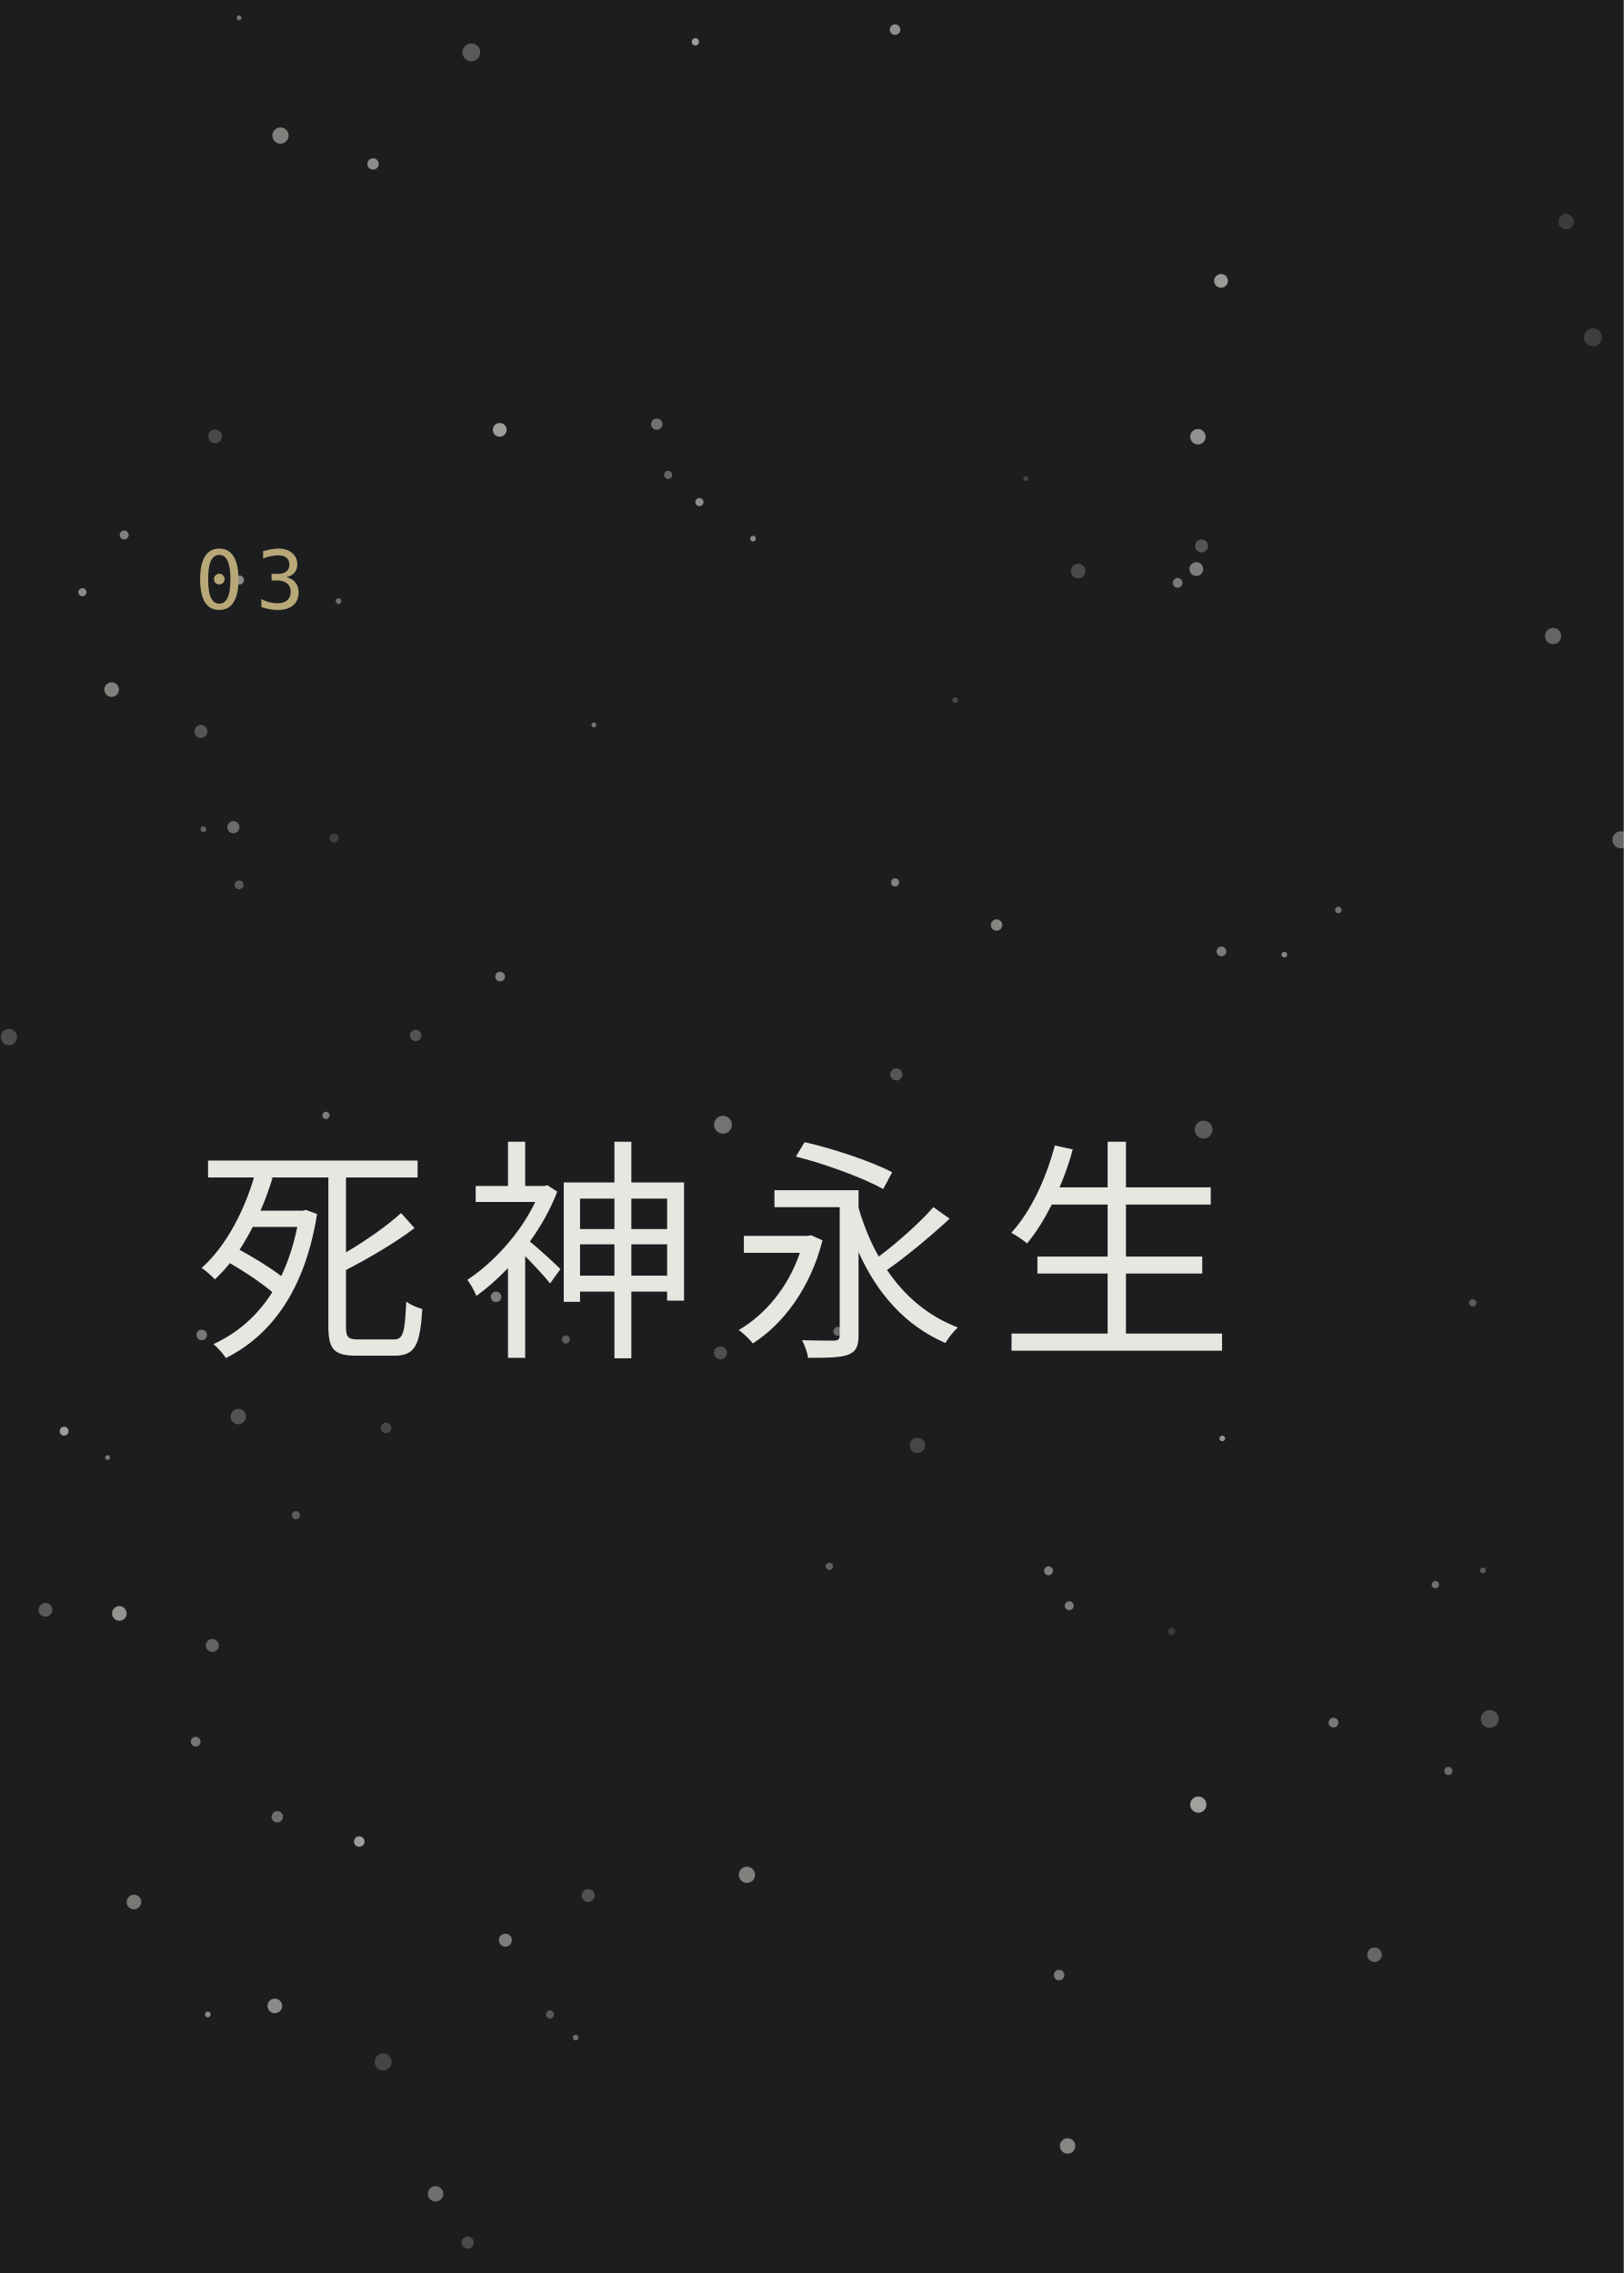
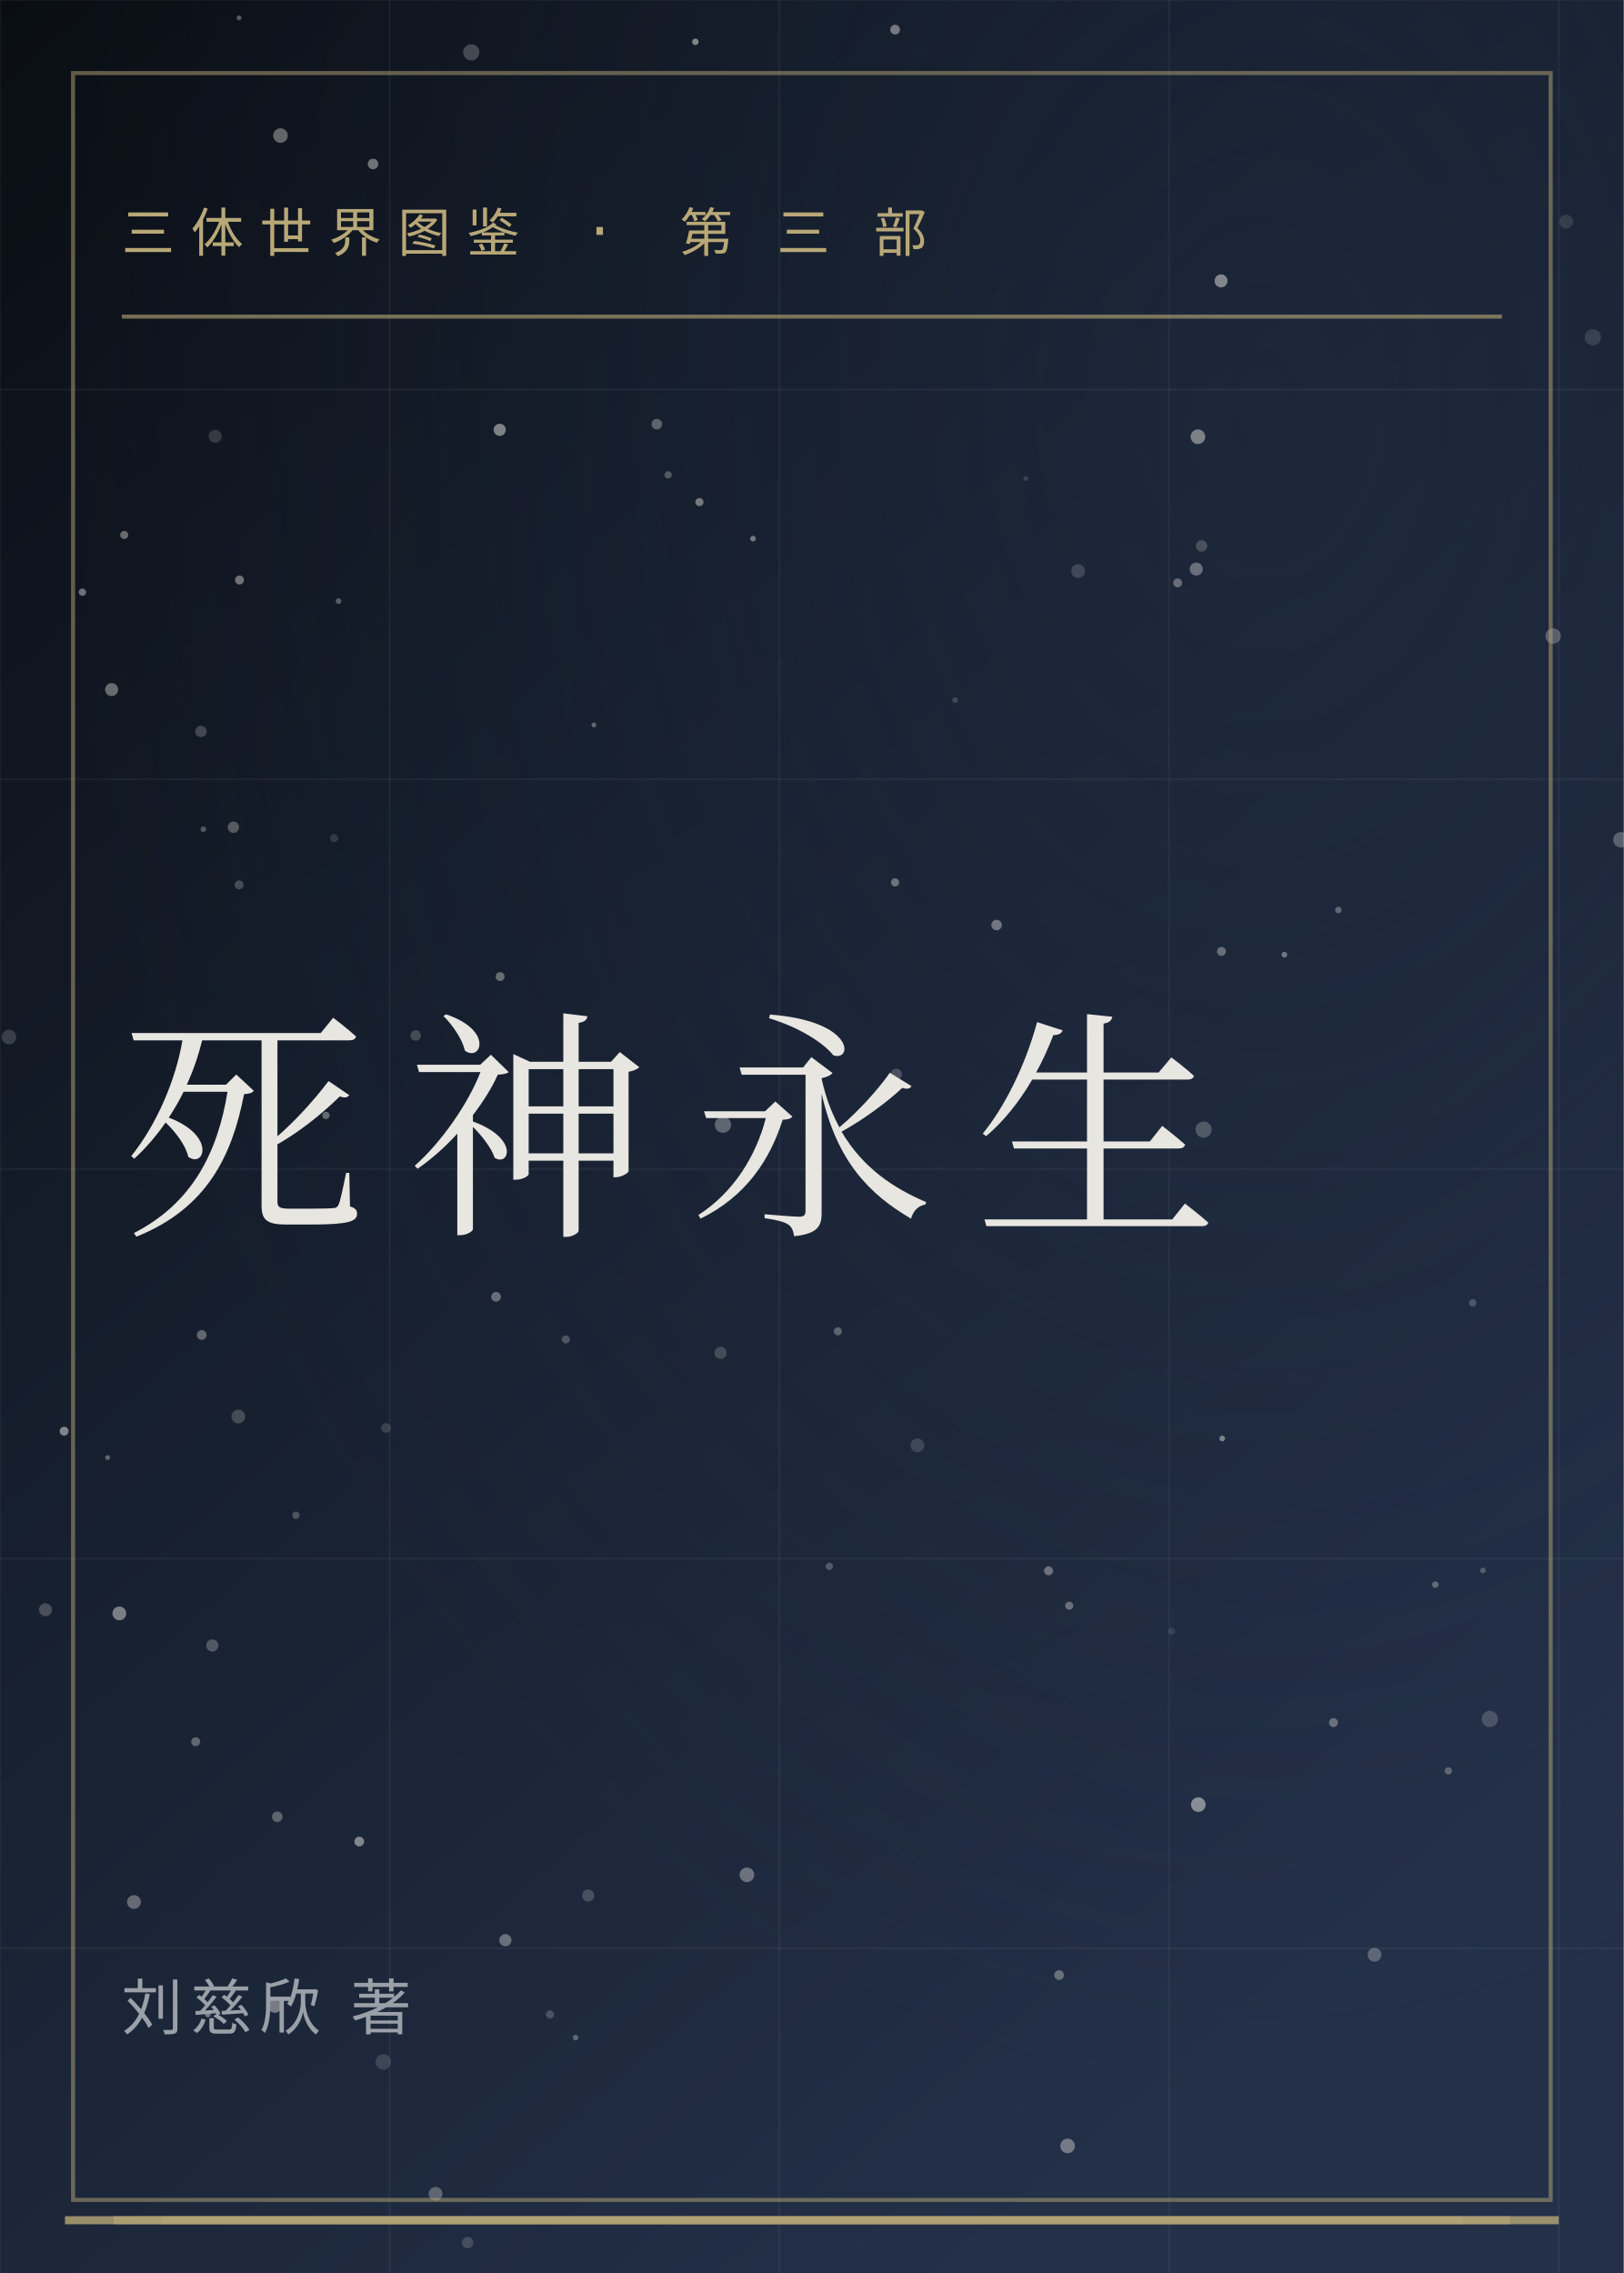
<svg xmlns="http://www.w3.org/2000/svg" width="400" height="560" viewBox="0 0 400 560">
-   <rect width="400" height="560" fill="#0a0e14" />
-   <rect width="400" height="560" fill="#b8a877" opacity="0.10" />
-   <circle cx="2.2" cy="255.5" r="2.0" fill="#e8e6e1" opacity="0.24" />
-   <circle cx="48.2" cy="429.1" r="1.2" fill="#e8e6e1" opacity="0.44" />
-   <circle cx="220.5" cy="7.3" r="1.3" fill="#e8e6e1" opacity="0.56" />
-   <circle cx="33.0" cy="468.6" r="1.8" fill="#e8e6e1" opacity="0.45" />
-   <circle cx="295.1" cy="107.6" r="1.9" fill="#e8e6e1" opacity="0.58" />
-   <circle cx="316.4" cy="235.2" r="0.7" fill="#e8e6e1" opacity="0.52" />
-   <circle cx="11.2" cy="396.6" r="1.7" fill="#e8e6e1" opacity="0.30" />
-   <circle cx="52.3" cy="405.4" r="1.6" fill="#e8e6e1" opacity="0.35" />
-   <circle cx="94.4" cy="508.0" r="2.1" fill="#e8e6e1" opacity="0.20" />
-   <circle cx="288.6" cy="401.9" r="0.9" fill="#e8e6e1" opacity="0.15" />
-   <circle cx="49.5" cy="180.2" r="1.6" fill="#e8e6e1" opacity="0.28" />
-   <circle cx="91.9" cy="40.4" r="1.4" fill="#e8e6e1" opacity="0.55" />
-   <circle cx="220.8" cy="264.7" r="1.5" fill="#e8e6e1" opacity="0.28" />
-   <circle cx="204.3" cy="385.9" r="0.9" fill="#e8e6e1" opacity="0.34" />
-   <circle cx="122.2" cy="319.5" r="1.3" fill="#e8e6e1" opacity="0.48" />
-   <circle cx="258.3" cy="387.0" r="1.1" fill="#e8e6e1" opacity="0.49" />
-   <circle cx="385.8" cy="54.6" r="1.9" fill="#e8e6e1" opacity="0.16" />
-   <circle cx="353.6" cy="390.4" r="0.9" fill="#e8e6e1" opacity="0.42" />
-   <circle cx="172.3" cy="123.7" r="1.0" fill="#e8e6e1" opacity="0.56" />
-   <circle cx="252.7" cy="117.9" r="0.6" fill="#e8e6e1" opacity="0.20" />
-   <circle cx="30.6" cy="131.8" r="1.1" fill="#e8e6e1" opacity="0.50" />
-   <circle cx="124.5" cy="478.0" r="1.6" fill="#e8e6e1" opacity="0.48" />
-   <circle cx="95.1" cy="351.8" r="1.3" fill="#e8e6e1" opacity="0.21" />
-   <circle cx="51.2" cy="496.3" r="0.7" fill="#e8e6e1" opacity="0.55" />
-   <circle cx="245.5" cy="227.9" r="1.4" fill="#e8e6e1" opacity="0.52" />
-   <circle cx="116.1" cy="12.9" r="2.2" fill="#e8e6e1" opacity="0.30" />
-   <circle cx="15.8" cy="352.6" r="1.1" fill="#e8e6e1" opacity="0.64" />
-   <circle cx="80.3" cy="274.8" r="0.9" fill="#e8e6e1" opacity="0.48" />
-   <circle cx="365.3" cy="386.9" r="0.7" fill="#e8e6e1" opacity="0.32" />
-   <circle cx="123.1" cy="105.9" r="1.7" fill="#e8e6e1" opacity="0.63" />
-   <circle cx="144.9" cy="467.0" r="1.6" fill="#e8e6e1" opacity="0.26" />
-   <circle cx="294.7" cy="140.2" r="1.7" fill="#e8e6e1" opacity="0.48" />
-   <circle cx="69.1" cy="33.4" r="2.0" fill="#e8e6e1" opacity="0.49" />
-   <circle cx="184.0" cy="461.9" r="2.0" fill="#e8e6e1" opacity="0.49" />
-   <circle cx="67.7" cy="494.2" r="1.8" fill="#e8e6e1" opacity="0.55" />
-   <circle cx="263.0" cy="528.7" r="1.9" fill="#e8e6e1" opacity="0.52" />
-   <circle cx="296.5" cy="278.3" r="2.2" fill="#e8e6e1" opacity="0.31" />
-   <circle cx="20.3" cy="145.9" r="1.0" fill="#e8e6e1" opacity="0.55" />
-   <circle cx="164.6" cy="117.0" r="1.0" fill="#e8e6e1" opacity="0.36" />
-   <circle cx="102.4" cy="255.1" r="1.4" fill="#e8e6e1" opacity="0.27" />
-   <circle cx="53.0" cy="107.5" r="1.7" fill="#e8e6e1" opacity="0.22" />
-   <circle cx="57.5" cy="203.8" r="1.5" fill="#e8e6e1" opacity="0.39" />
-   <circle cx="206.4" cy="328.0" r="1.1" fill="#e8e6e1" opacity="0.39" />
-   <circle cx="295.2" cy="444.6" r="2.0" fill="#e8e6e1" opacity="0.65" />
-   <circle cx="367.0" cy="423.5" r="2.2" fill="#e8e6e1" opacity="0.26" />
-   <circle cx="161.8" cy="104.5" r="1.4" fill="#e8e6e1" opacity="0.42" />
-   <circle cx="235.3" cy="172.5" r="0.7" fill="#e8e6e1" opacity="0.22" />
-   <circle cx="178.1" cy="277.1" r="2.2" fill="#e8e6e1" opacity="0.43" />
-   <circle cx="50.1" cy="204.3" r="0.7" fill="#e8e6e1" opacity="0.36" />
-   <circle cx="59.0" cy="142.9" r="1.1" fill="#e8e6e1" opacity="0.55" />
-   <circle cx="171.3" cy="10.3" r="0.9" fill="#e8e6e1" opacity="0.64" />
-   <circle cx="220.5" cy="217.4" r="1.0" fill="#e8e6e1" opacity="0.50" />
-   <circle cx="146.3" cy="178.6" r="0.6" fill="#e8e6e1" opacity="0.43" />
-   <circle cx="356.8" cy="436.3" r="1.0" fill="#e8e6e1" opacity="0.39" />
-   <circle cx="382.6" cy="156.7" r="2.0" fill="#e8e6e1" opacity="0.36" />
-   <circle cx="58.9" cy="4.4" r="0.6" fill="#e8e6e1" opacity="0.44" />
-   <circle cx="135.5" cy="496.3" r="1.0" fill="#e8e6e1" opacity="0.29" />
-   <circle cx="263.4" cy="395.6" r="1.1" fill="#e8e6e1" opacity="0.47" />
-   <circle cx="226.0" cy="356.1" r="1.9" fill="#e8e6e1" opacity="0.21" />
-   <circle cx="115.2" cy="552.5" r="1.5" fill="#e8e6e1" opacity="0.23" />
-   <circle cx="392.4" cy="83.1" r="2.2" fill="#e8e6e1" opacity="0.17" />
-   <circle cx="265.6" cy="140.7" r="1.8" fill="#e8e6e1" opacity="0.22" />
-   <circle cx="301.1" cy="354.4" r="0.7" fill="#e8e6e1" opacity="0.59" />
-   <circle cx="300.8" cy="69.2" r="1.7" fill="#e8e6e1" opacity="0.62" />
-   <circle cx="107.3" cy="540.5" r="1.9" fill="#e8e6e1" opacity="0.41" />
-   <circle cx="141.8" cy="502.0" r="0.7" fill="#e8e6e1" opacity="0.40" />
-   <circle cx="260.9" cy="486.6" r="1.3" fill="#e8e6e1" opacity="0.45" />
-   <circle cx="290.1" cy="143.6" r="1.2" fill="#e8e6e1" opacity="0.46" />
-   <circle cx="26.5" cy="359.1" r="0.6" fill="#e8e6e1" opacity="0.45" />
-   <circle cx="83.4" cy="148.1" r="0.7" fill="#e8e6e1" opacity="0.41" />
-   <circle cx="58.7" cy="349.0" r="1.9" fill="#e8e6e1" opacity="0.27" />
-   <circle cx="58.9" cy="218.0" r="1.1" fill="#e8e6e1" opacity="0.30" />
-   <circle cx="27.5" cy="169.9" r="1.8" fill="#e8e6e1" opacity="0.49" />
-   <circle cx="177.5" cy="333.3" r="1.6" fill="#e8e6e1" opacity="0.25" />
-   <circle cx="139.4" cy="330.0" r="1.0" fill="#e8e6e1" opacity="0.31" />
-   <circle cx="362.8" cy="321.0" r="0.9" fill="#e8e6e1" opacity="0.31" />
-   <circle cx="88.5" cy="453.7" r="1.3" fill="#e8e6e1" opacity="0.63" />
-   <circle cx="185.5" cy="132.7" r="0.7" fill="#e8e6e1" opacity="0.55" />
-   <circle cx="29.4" cy="397.5" r="1.8" fill="#e8e6e1" opacity="0.59" />
-   <circle cx="72.9" cy="373.3" r="1.0" fill="#e8e6e1" opacity="0.32" />
-   <circle cx="328.5" cy="424.4" r="1.2" fill="#e8e6e1" opacity="0.45" />
-   <circle cx="300.9" cy="234.4" r="1.2" fill="#e8e6e1" opacity="0.47" />
-   <circle cx="49.7" cy="328.9" r="1.3" fill="#e8e6e1" opacity="0.45" />
-   <circle cx="296.0" cy="134.5" r="1.6" fill="#e8e6e1" opacity="0.28" />
-   <circle cx="399.3" cy="206.9" r="2.1" fill="#e8e6e1" opacity="0.38" />
-   <circle cx="338.6" cy="481.6" r="1.8" fill="#e8e6e1" opacity="0.37" />
-   <circle cx="82.3" cy="206.5" r="1.1" fill="#e8e6e1" opacity="0.17" />
-   <circle cx="329.7" cy="224.2" r="0.8" fill="#e8e6e1" opacity="0.43" />
-   <circle cx="123.2" cy="240.6" r="1.2" fill="#e8e6e1" opacity="0.49" />
-   <circle cx="68.3" cy="447.6" r="1.4" fill="#e8e6e1" opacity="0.41" />
-   <text x="48" y="150" font-family="'SFMono-Regular','Menlo',monospace" font-size="20" fill="#b8a877" letter-spacing="3">03</text>
-   <text x="48" y="330" font-family="'Noto Serif SC','Songti SC',serif" font-size="58" fill="#e8e6e1" letter-spacing="8">死神永生</text>
+   <defs>
+     <linearGradient id="bg" x1="0" y1="0" x2="0.6" y2="1">
+       <stop offset="0" stop-color="#0a0e14" />
+       <stop offset="1" stop-color="#233048" />
+     </linearGradient>
+     <radialGradient id="glow" cx="0.78" cy="0.18" r="0.75">
+       <stop offset="0" stop-color="#233048" stop-opacity="0.5" />
+       <stop offset="1" stop-color="#233048" stop-opacity="0" />
+     </radialGradient>
+   </defs>
+   <rect width="400" height="560" fill="url(#bg)" />
+   <rect width="400" height="560" fill="url(#glow)" />
+   <circle cx="2.2" cy="255.5" r="1.8" fill="#e8e6e1" opacity="0.19" />
+   <circle cx="48.2" cy="429.1" r="1.1" fill="#e8e6e1" opacity="0.35" />
+   <circle cx="220.5" cy="7.3" r="1.2" fill="#e8e6e1" opacity="0.45" />
+   <circle cx="33.0" cy="468.6" r="1.7" fill="#e8e6e1" opacity="0.36" />
+   <circle cx="295.1" cy="107.6" r="1.8" fill="#e8e6e1" opacity="0.47" />
+   <circle cx="316.4" cy="235.2" r="0.7" fill="#e8e6e1" opacity="0.42" />
+   <circle cx="11.2" cy="396.6" r="1.6" fill="#e8e6e1" opacity="0.24" />
+   <circle cx="52.3" cy="405.4" r="1.5" fill="#e8e6e1" opacity="0.28" />
+   <circle cx="94.4" cy="508.0" r="1.9" fill="#e8e6e1" opacity="0.16" />
+   <circle cx="288.6" cy="401.9" r="0.9" fill="#e8e6e1" opacity="0.12" />
+   <circle cx="49.5" cy="180.2" r="1.4" fill="#e8e6e1" opacity="0.23" />
+   <circle cx="91.9" cy="40.4" r="1.3" fill="#e8e6e1" opacity="0.44" />
+   <circle cx="220.8" cy="264.7" r="1.4" fill="#e8e6e1" opacity="0.23" />
+   <circle cx="204.3" cy="385.9" r="0.9" fill="#e8e6e1" opacity="0.27" />
+   <circle cx="122.2" cy="319.5" r="1.2" fill="#e8e6e1" opacity="0.38" />
+   <circle cx="258.3" cy="387.0" r="1.1" fill="#e8e6e1" opacity="0.39" />
+   <circle cx="385.8" cy="54.6" r="1.7" fill="#e8e6e1" opacity="0.13" />
+   <circle cx="353.6" cy="390.4" r="0.8" fill="#e8e6e1" opacity="0.33" />
+   <circle cx="172.3" cy="123.7" r="1.0" fill="#e8e6e1" opacity="0.45" />
+   <circle cx="252.7" cy="117.9" r="0.6" fill="#e8e6e1" opacity="0.16" />
+   <circle cx="30.6" cy="131.8" r="1.0" fill="#e8e6e1" opacity="0.40" />
+   <circle cx="124.5" cy="478.0" r="1.5" fill="#e8e6e1" opacity="0.38" />
+   <circle cx="95.1" cy="351.8" r="1.2" fill="#e8e6e1" opacity="0.17" />
+   <circle cx="51.2" cy="496.3" r="0.7" fill="#e8e6e1" opacity="0.44" />
+   <circle cx="245.5" cy="227.9" r="1.3" fill="#e8e6e1" opacity="0.42" />
+   <circle cx="116.1" cy="12.9" r="2.0" fill="#e8e6e1" opacity="0.24" />
+   <circle cx="15.8" cy="352.6" r="1.1" fill="#e8e6e1" opacity="0.51" />
+   <circle cx="80.3" cy="274.8" r="0.9" fill="#e8e6e1" opacity="0.38" />
+   <circle cx="365.3" cy="386.9" r="0.7" fill="#e8e6e1" opacity="0.26" />
+   <circle cx="123.1" cy="105.9" r="1.5" fill="#e8e6e1" opacity="0.50" />
+   <circle cx="144.9" cy="467.0" r="1.5" fill="#e8e6e1" opacity="0.21" />
+   <circle cx="294.7" cy="140.2" r="1.6" fill="#e8e6e1" opacity="0.38" />
+   <circle cx="69.1" cy="33.4" r="1.8" fill="#e8e6e1" opacity="0.39" />
+   <circle cx="184.0" cy="461.9" r="1.8" fill="#e8e6e1" opacity="0.39" />
+   <circle cx="67.7" cy="494.2" r="1.7" fill="#e8e6e1" opacity="0.44" />
+   <circle cx="263.0" cy="528.7" r="1.8" fill="#e8e6e1" opacity="0.41" />
+   <circle cx="296.5" cy="278.3" r="2.0" fill="#e8e6e1" opacity="0.25" />
+   <circle cx="20.3" cy="145.9" r="0.9" fill="#e8e6e1" opacity="0.44" />
+   <circle cx="164.6" cy="117.0" r="0.9" fill="#e8e6e1" opacity="0.29" />
+   <circle cx="102.4" cy="255.1" r="1.3" fill="#e8e6e1" opacity="0.22" />
+   <circle cx="53.0" cy="107.5" r="1.6" fill="#e8e6e1" opacity="0.17" />
+   <circle cx="57.5" cy="203.8" r="1.4" fill="#e8e6e1" opacity="0.31" />
+   <circle cx="206.4" cy="328.0" r="1.0" fill="#e8e6e1" opacity="0.32" />
+   <circle cx="295.2" cy="444.6" r="1.8" fill="#e8e6e1" opacity="0.52" />
+   <circle cx="367.0" cy="423.5" r="2.0" fill="#e8e6e1" opacity="0.21" />
+   <circle cx="161.8" cy="104.5" r="1.3" fill="#e8e6e1" opacity="0.34" />
+   <circle cx="235.3" cy="172.5" r="0.7" fill="#e8e6e1" opacity="0.18" />
+   <circle cx="178.1" cy="277.1" r="2.0" fill="#e8e6e1" opacity="0.34" />
+   <circle cx="50.1" cy="204.3" r="0.7" fill="#e8e6e1" opacity="0.29" />
+   <circle cx="59.0" cy="142.9" r="1.1" fill="#e8e6e1" opacity="0.44" />
+   <circle cx="171.3" cy="10.3" r="0.8" fill="#e8e6e1" opacity="0.52" />
+   <circle cx="220.5" cy="217.4" r="1.0" fill="#e8e6e1" opacity="0.40" />
+   <circle cx="146.3" cy="178.6" r="0.6" fill="#e8e6e1" opacity="0.35" />
+   <circle cx="356.8" cy="436.3" r="0.9" fill="#e8e6e1" opacity="0.31" />
+   <circle cx="382.6" cy="156.7" r="1.9" fill="#e8e6e1" opacity="0.29" />
+   <circle cx="58.9" cy="4.4" r="0.6" fill="#e8e6e1" opacity="0.35" />
+   <circle cx="135.5" cy="496.3" r="1.0" fill="#e8e6e1" opacity="0.23" />
+   <circle cx="263.4" cy="395.6" r="1.0" fill="#e8e6e1" opacity="0.37" />
+   <circle cx="226.0" cy="356.1" r="1.7" fill="#e8e6e1" opacity="0.17" />
+   <circle cx="115.2" cy="552.5" r="1.4" fill="#e8e6e1" opacity="0.19" />
+   <circle cx="392.4" cy="83.1" r="2.0" fill="#e8e6e1" opacity="0.14" />
+   <circle cx="265.6" cy="140.7" r="1.7" fill="#e8e6e1" opacity="0.18" />
+   <circle cx="301.1" cy="354.4" r="0.7" fill="#e8e6e1" opacity="0.47" />
+   <circle cx="300.8" cy="69.2" r="1.6" fill="#e8e6e1" opacity="0.50" />
+   <circle cx="107.3" cy="540.5" r="1.7" fill="#e8e6e1" opacity="0.32" />
+   <circle cx="141.8" cy="502.0" r="0.7" fill="#e8e6e1" opacity="0.32" />
+   <circle cx="260.9" cy="486.6" r="1.2" fill="#e8e6e1" opacity="0.36" />
+   <circle cx="290.1" cy="143.6" r="1.1" fill="#e8e6e1" opacity="0.37" />
+   <circle cx="26.5" cy="359.1" r="0.6" fill="#e8e6e1" opacity="0.36" />
+   <circle cx="83.4" cy="148.1" r="0.7" fill="#e8e6e1" opacity="0.33" />
+   <circle cx="58.7" cy="349.0" r="1.7" fill="#e8e6e1" opacity="0.22" />
+   <circle cx="58.9" cy="218.0" r="1.1" fill="#e8e6e1" opacity="0.24" />
+   <circle cx="27.5" cy="169.9" r="1.6" fill="#e8e6e1" opacity="0.40" />
+   <circle cx="177.5" cy="333.3" r="1.5" fill="#e8e6e1" opacity="0.20" />
+   <circle cx="139.4" cy="330.0" r="1.0" fill="#e8e6e1" opacity="0.25" />
+   <circle cx="362.8" cy="321.0" r="0.9" fill="#e8e6e1" opacity="0.24" />
+   <circle cx="88.5" cy="453.7" r="1.2" fill="#e8e6e1" opacity="0.50" />
+   <circle cx="185.5" cy="132.7" r="0.7" fill="#e8e6e1" opacity="0.44" />
+   <circle cx="29.4" cy="397.5" r="1.7" fill="#e8e6e1" opacity="0.47" />
+   <circle cx="72.9" cy="373.3" r="0.9" fill="#e8e6e1" opacity="0.26" />
+   <circle cx="328.5" cy="424.4" r="1.1" fill="#e8e6e1" opacity="0.36" />
+   <circle cx="300.9" cy="234.4" r="1.1" fill="#e8e6e1" opacity="0.37" />
+   <circle cx="49.7" cy="328.9" r="1.2" fill="#e8e6e1" opacity="0.36" />
+   <circle cx="296.0" cy="134.5" r="1.4" fill="#e8e6e1" opacity="0.22" />
+   <circle cx="399.3" cy="206.9" r="1.9" fill="#e8e6e1" opacity="0.30" />
+   <circle cx="338.6" cy="481.6" r="1.7" fill="#e8e6e1" opacity="0.30" />
+   <circle cx="82.3" cy="206.5" r="1.0" fill="#e8e6e1" opacity="0.14" />
+   <circle cx="329.7" cy="224.2" r="0.8" fill="#e8e6e1" opacity="0.34" />
+   <circle cx="123.2" cy="240.6" r="1.1" fill="#e8e6e1" opacity="0.39" />
+   <circle cx="68.3" cy="447.6" r="1.3" fill="#e8e6e1" opacity="0.33" />
+   <line x1="0" y1="0" x2="0" y2="560" stroke="#e8e6e1" stroke-width="0.5" opacity="0.05" />
+   <line x1="96" y1="0" x2="96" y2="560" stroke="#e8e6e1" stroke-width="0.5" opacity="0.05" />
+   <line x1="192" y1="0" x2="192" y2="560" stroke="#e8e6e1" stroke-width="0.5" opacity="0.05" />
+   <line x1="288" y1="0" x2="288" y2="560" stroke="#e8e6e1" stroke-width="0.5" opacity="0.05" />
+   <line x1="384" y1="0" x2="384" y2="560" stroke="#e8e6e1" stroke-width="0.5" opacity="0.05" />
+   <line x1="0" y1="0" x2="400" y2="0" stroke="#e8e6e1" stroke-width="0.5" opacity="0.05" />
+   <line x1="0" y1="96" x2="400" y2="96" stroke="#e8e6e1" stroke-width="0.5" opacity="0.05" />
+   <line x1="0" y1="192" x2="400" y2="192" stroke="#e8e6e1" stroke-width="0.5" opacity="0.05" />
+   <line x1="0" y1="288" x2="400" y2="288" stroke="#e8e6e1" stroke-width="0.5" opacity="0.05" />
+   <line x1="0" y1="384" x2="400" y2="384" stroke="#e8e6e1" stroke-width="0.5" opacity="0.05" />
+   <line x1="0" y1="480" x2="400" y2="480" stroke="#e8e6e1" stroke-width="0.5" opacity="0.05" />
+   <rect x="18" y="18" width="364" height="524" fill="none" stroke="#b8a877" stroke-width="1" opacity="0.5" />
+   <text x="30" y="62" font-family="'SFMono-Regular','Menlo','Consolas',monospace" font-size="13" fill="#b8a877" letter-spacing="4">三体世界图鉴 · 第 三 部</text>
+   <line x1="30" y1="78" x2="370" y2="78" stroke="#b8a877" stroke-width="1" opacity="0.6" />
+   <text x="30" y="300" font-family="'Noto Serif CJK SC','Songti SC','STSong','SimSun',serif" font-size="60" fill="#e8e6e1" letter-spacing="10">死神永生</text>
+   <text x="30" y="500" font-family="'PingFang SC','Hiragino Sans GB','Microsoft YaHei',sans-serif" font-size="15" fill="#9aa0a8" letter-spacing="2">刘慈欣 著</text>
+   <g>
+     <rect x="16" y="546" width="368" height="2" fill="#b8a877" opacity="0.8" />
+     <rect x="28" y="546" width="344" height="2" fill="#b8a877" opacity="0.58" />
+     <rect x="40" y="546" width="320" height="2" fill="#b8a877" opacity="0.36" />
+   </g>
</svg>
